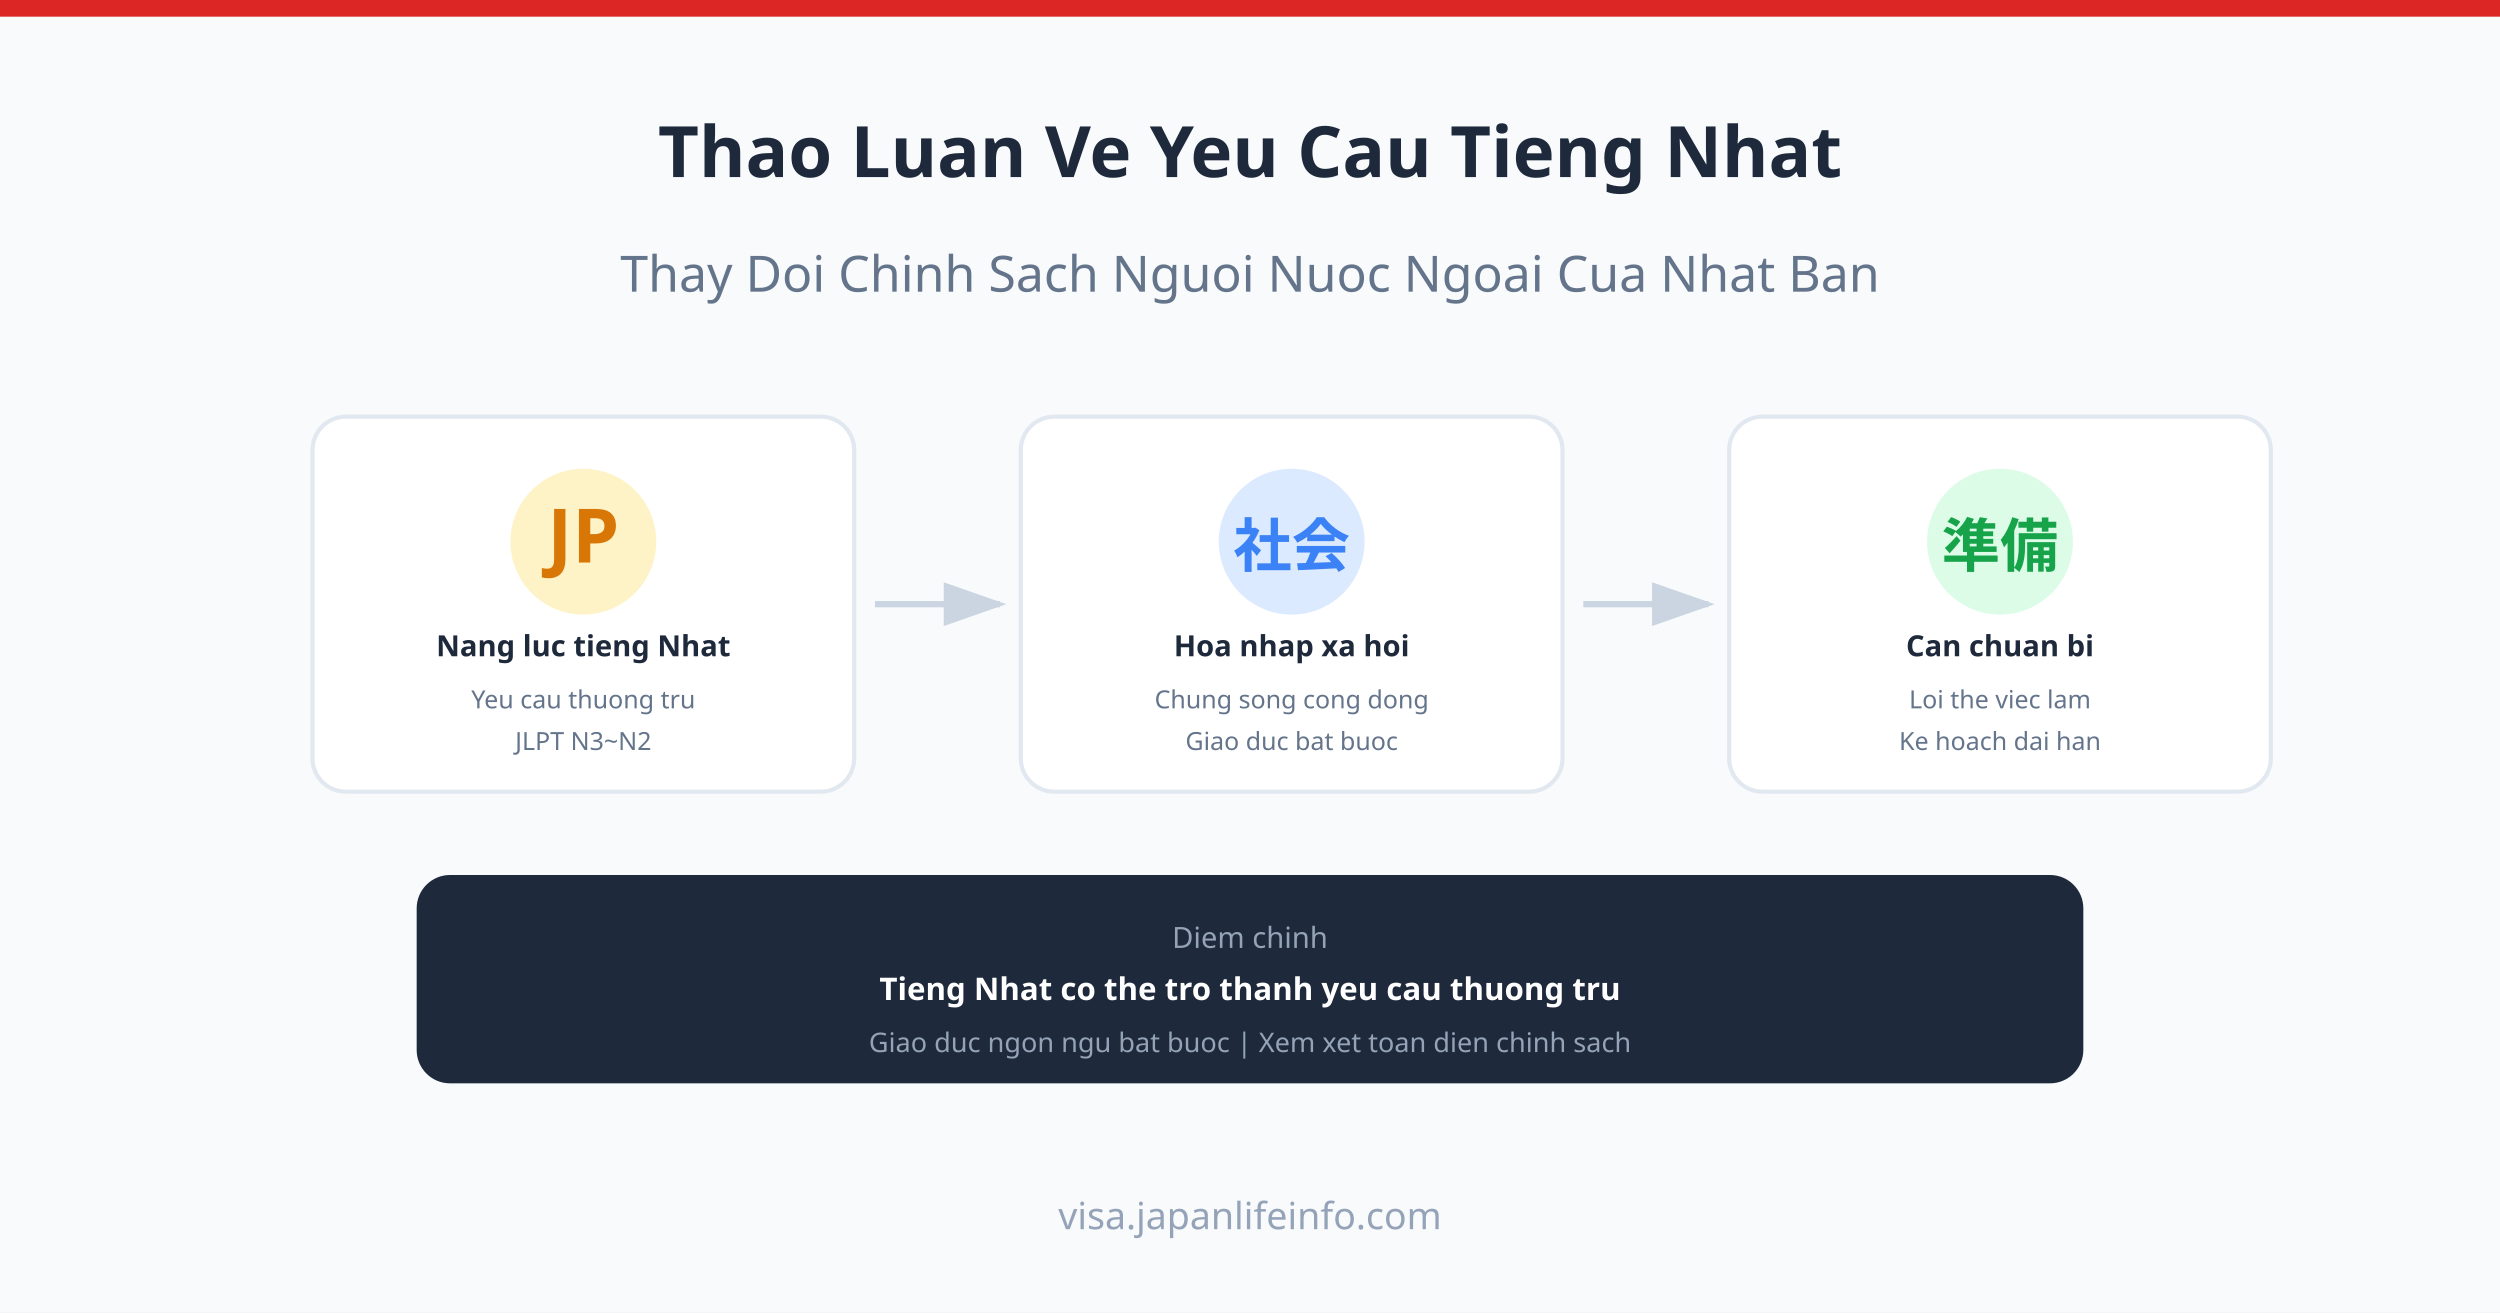
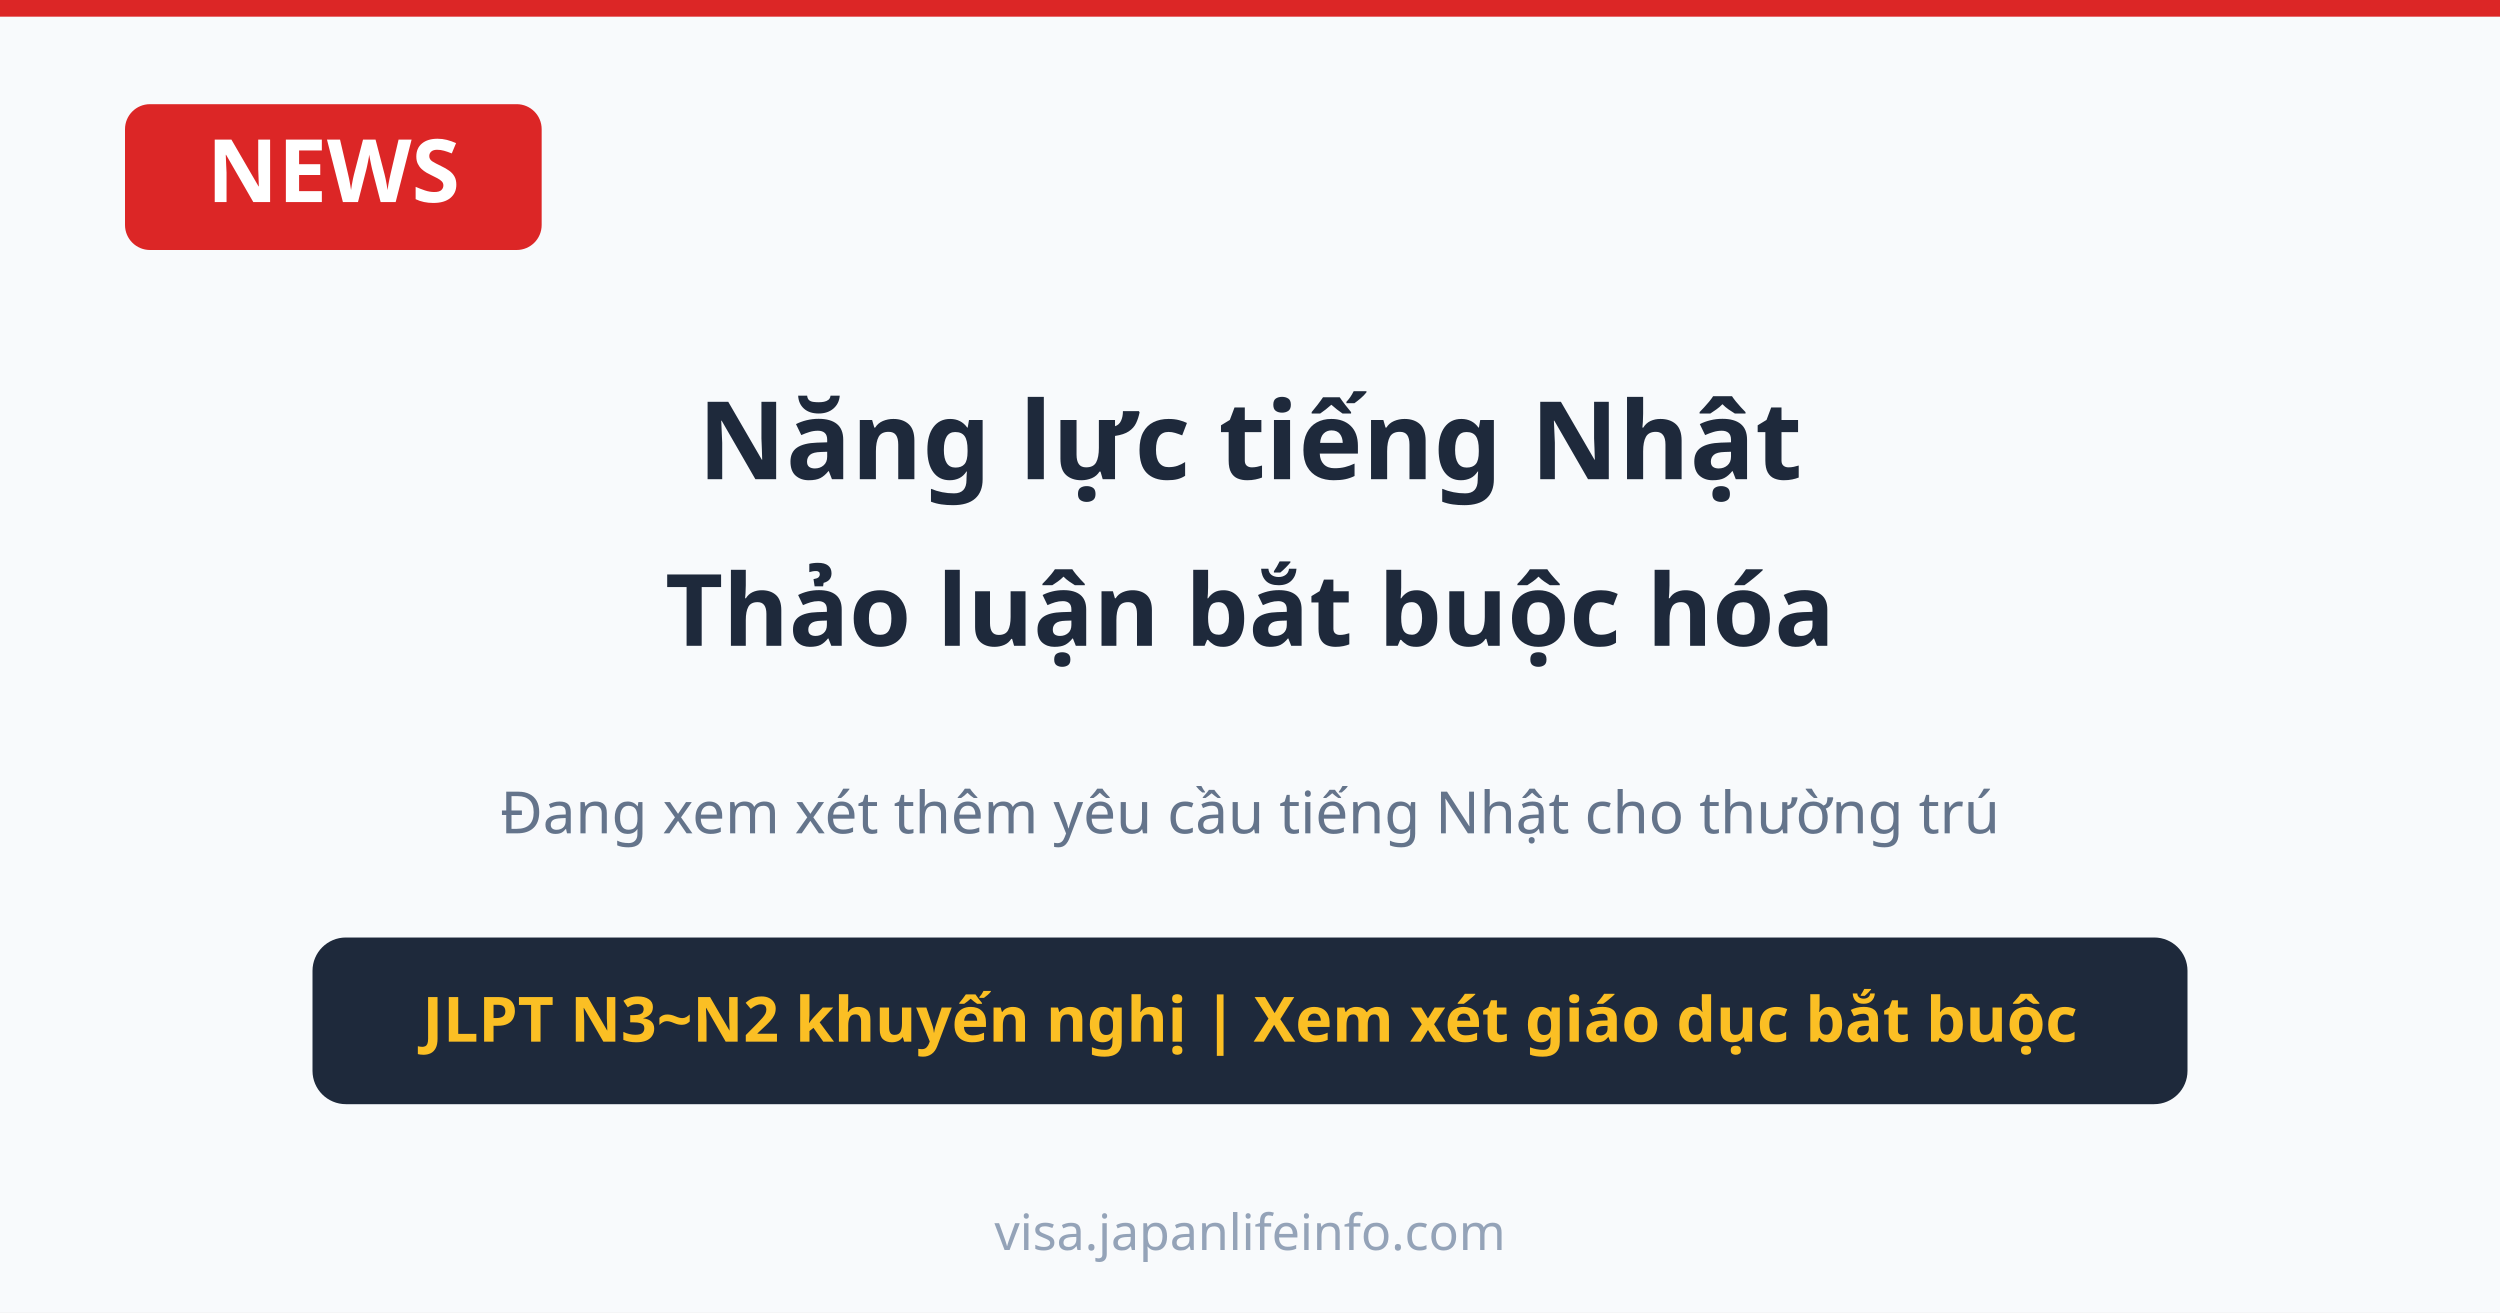
<svg xmlns="http://www.w3.org/2000/svg" width="1200" height="630" viewBox="0 0 1200 630" fill="none">
  <rect width="1200" height="630" fill="#f8fafc" />
  <rect width="1200" height="8" fill="url(#headerGradient)" />
-   <text x="600" y="85" text-anchor="middle" fill="#1e293b" font-family="sans-serif" font-size="34" font-weight="bold">Thao Luan Ve Yeu Cau Tieng Nhat</text>
-   <text x="600" y="140" text-anchor="middle" fill="#64748b" font-family="sans-serif" font-size="24">Thay Doi Chinh Sach Nguoi Nuoc Ngoai Cua Nhat Ban</text>
-   <g transform="translate(150, 200)">
-     <rect width="260" height="180" rx="16" fill="white" stroke="#e2e8f0" stroke-width="2" />
-     <circle cx="130" cy="60" r="35" fill="#fef3c7" />
-     <text x="130" y="70" text-anchor="middle" fill="#d97706" font-family="sans-serif" font-size="36" font-weight="bold">JP</text>
-     <text x="130" y="115" text-anchor="middle" fill="#1e293b" font-family="sans-serif" font-size="14" font-weight="bold">Nang luc tieng Nhat</text>
-     <text x="130" y="140" text-anchor="middle" fill="#64748b" font-family="sans-serif" font-size="12">Yeu cau thuong tru</text>
-     <text x="130" y="160" text-anchor="middle" fill="#64748b" font-family="sans-serif" font-size="12">JLPT N3~N2</text>
-   </g>
-   <path d="M420 290 L480 290" stroke="#cbd5e1" stroke-width="3" marker-end="url(#arrowhead)" />
-   <g transform="translate(490, 200)">
-     <rect width="260" height="180" rx="16" fill="white" stroke="#e2e8f0" stroke-width="2" />
-     <circle cx="130" cy="60" r="35" fill="#dbeafe" />
-     <text x="130" y="72" text-anchor="middle" fill="#3b82f6" font-family="sans-serif" font-size="28" font-weight="bold">社会</text>
-     <text x="130" y="115" text-anchor="middle" fill="#1e293b" font-family="sans-serif" font-size="14" font-weight="bold">Hoa nhap xa hoi</text>
-     <text x="130" y="140" text-anchor="middle" fill="#64748b" font-family="sans-serif" font-size="12">Chung song cong dong</text>
-     <text x="130" y="160" text-anchor="middle" fill="#64748b" font-family="sans-serif" font-size="12">Giao duc bat buoc</text>
-   </g>
-   <path d="M760 290 L820 290" stroke="#cbd5e1" stroke-width="3" marker-end="url(#arrowhead)" />
-   <g transform="translate(830, 200)">
-     <rect width="260" height="180" rx="16" fill="white" stroke="#e2e8f0" stroke-width="2" />
-     <circle cx="130" cy="60" r="35" fill="#dcfce7" />
-     <text x="130" y="72" text-anchor="middle" fill="#16a34a" font-family="sans-serif" font-size="28" font-weight="bold">準備</text>
-     <text x="130" y="115" text-anchor="middle" fill="#1e293b" font-family="sans-serif" font-size="14" font-weight="bold">Can chuan bi</text>
-     <text x="130" y="140" text-anchor="middle" fill="#64748b" font-family="sans-serif" font-size="12">Loi the viec lam</text>
-     <text x="130" y="160" text-anchor="middle" fill="#64748b" font-family="sans-serif" font-size="12">Ke hoach dai han</text>
-   </g>
-   <g transform="translate(200, 420)">
-     <rect width="800" height="100" rx="16" fill="#1e293b" />
-     <text x="400" y="35" text-anchor="middle" fill="#94a3b8" font-family="sans-serif" font-size="14">Diem chinh</text>
-     <text x="400" y="60" text-anchor="middle" fill="white" font-family="sans-serif" font-size="15" font-weight="bold">Tieng Nhat co the tro thanh yeu cau thuong tru</text>
-     <text x="400" y="85" text-anchor="middle" fill="#94a3b8" font-family="sans-serif" font-size="13">Giao duc ngon ngu bat buoc | Xem xet toan dien chinh sach</text>
-   </g>
-   <text x="600" y="590" text-anchor="middle" fill="#94a3b8" font-family="sans-serif" font-size="18">visa.japanlifeinfo.com</text>
+   <rect x="60" y="50" width="200" height="70" rx="12" fill="#dc2626" />
+   <text x="160" y="97" text-anchor="middle" fill="white" font-family="sans-serif" font-size="42" font-weight="bold">NEWS</text>
+   <text x="600" y="230" text-anchor="middle" fill="#1e293b" font-family="sans-serif" font-size="52" font-weight="bold">Năng lực tiếng Nhật</text>
+   <text x="600" y="310" text-anchor="middle" fill="#1e293b" font-family="sans-serif" font-size="48" font-weight="bold">Thảo luận bắt buộc hóa</text>
+   <text x="600" y="400" text-anchor="middle" fill="#64748b" font-family="sans-serif" font-size="28">Đang xem xét thêm yêu cầu tiếng Nhật cho thường trú</text>
+   <rect x="150" y="450" width="900" height="80" rx="16" fill="#1e293b" />
+   <text x="600" y="500" text-anchor="middle" fill="#fbbf24" font-family="sans-serif" font-size="30" font-weight="bold">JLPT N3~N2 khuyến nghị | Xem xét giáo dục bắt buộc</text>
+   <text x="600" y="600" text-anchor="middle" fill="#94a3b8" font-family="sans-serif" font-size="24">visa.japanlifeinfo.com</text>
  <defs>
    <linearGradient id="headerGradient" x1="0" y1="0" x2="1200" y2="0">
      <stop offset="0%" stop-color="#dc2626" />
      <stop offset="50%" stop-color="#ea580c" />
      <stop offset="100%" stop-color="#d97706" />
    </linearGradient>
-     <marker id="arrowhead" markerWidth="10" markerHeight="7" refX="9" refY="3.5" orient="auto">
-       <polygon points="0 0, 10 3.5, 0 7" fill="#cbd5e1" />
-     </marker>
  </defs>
</svg>
